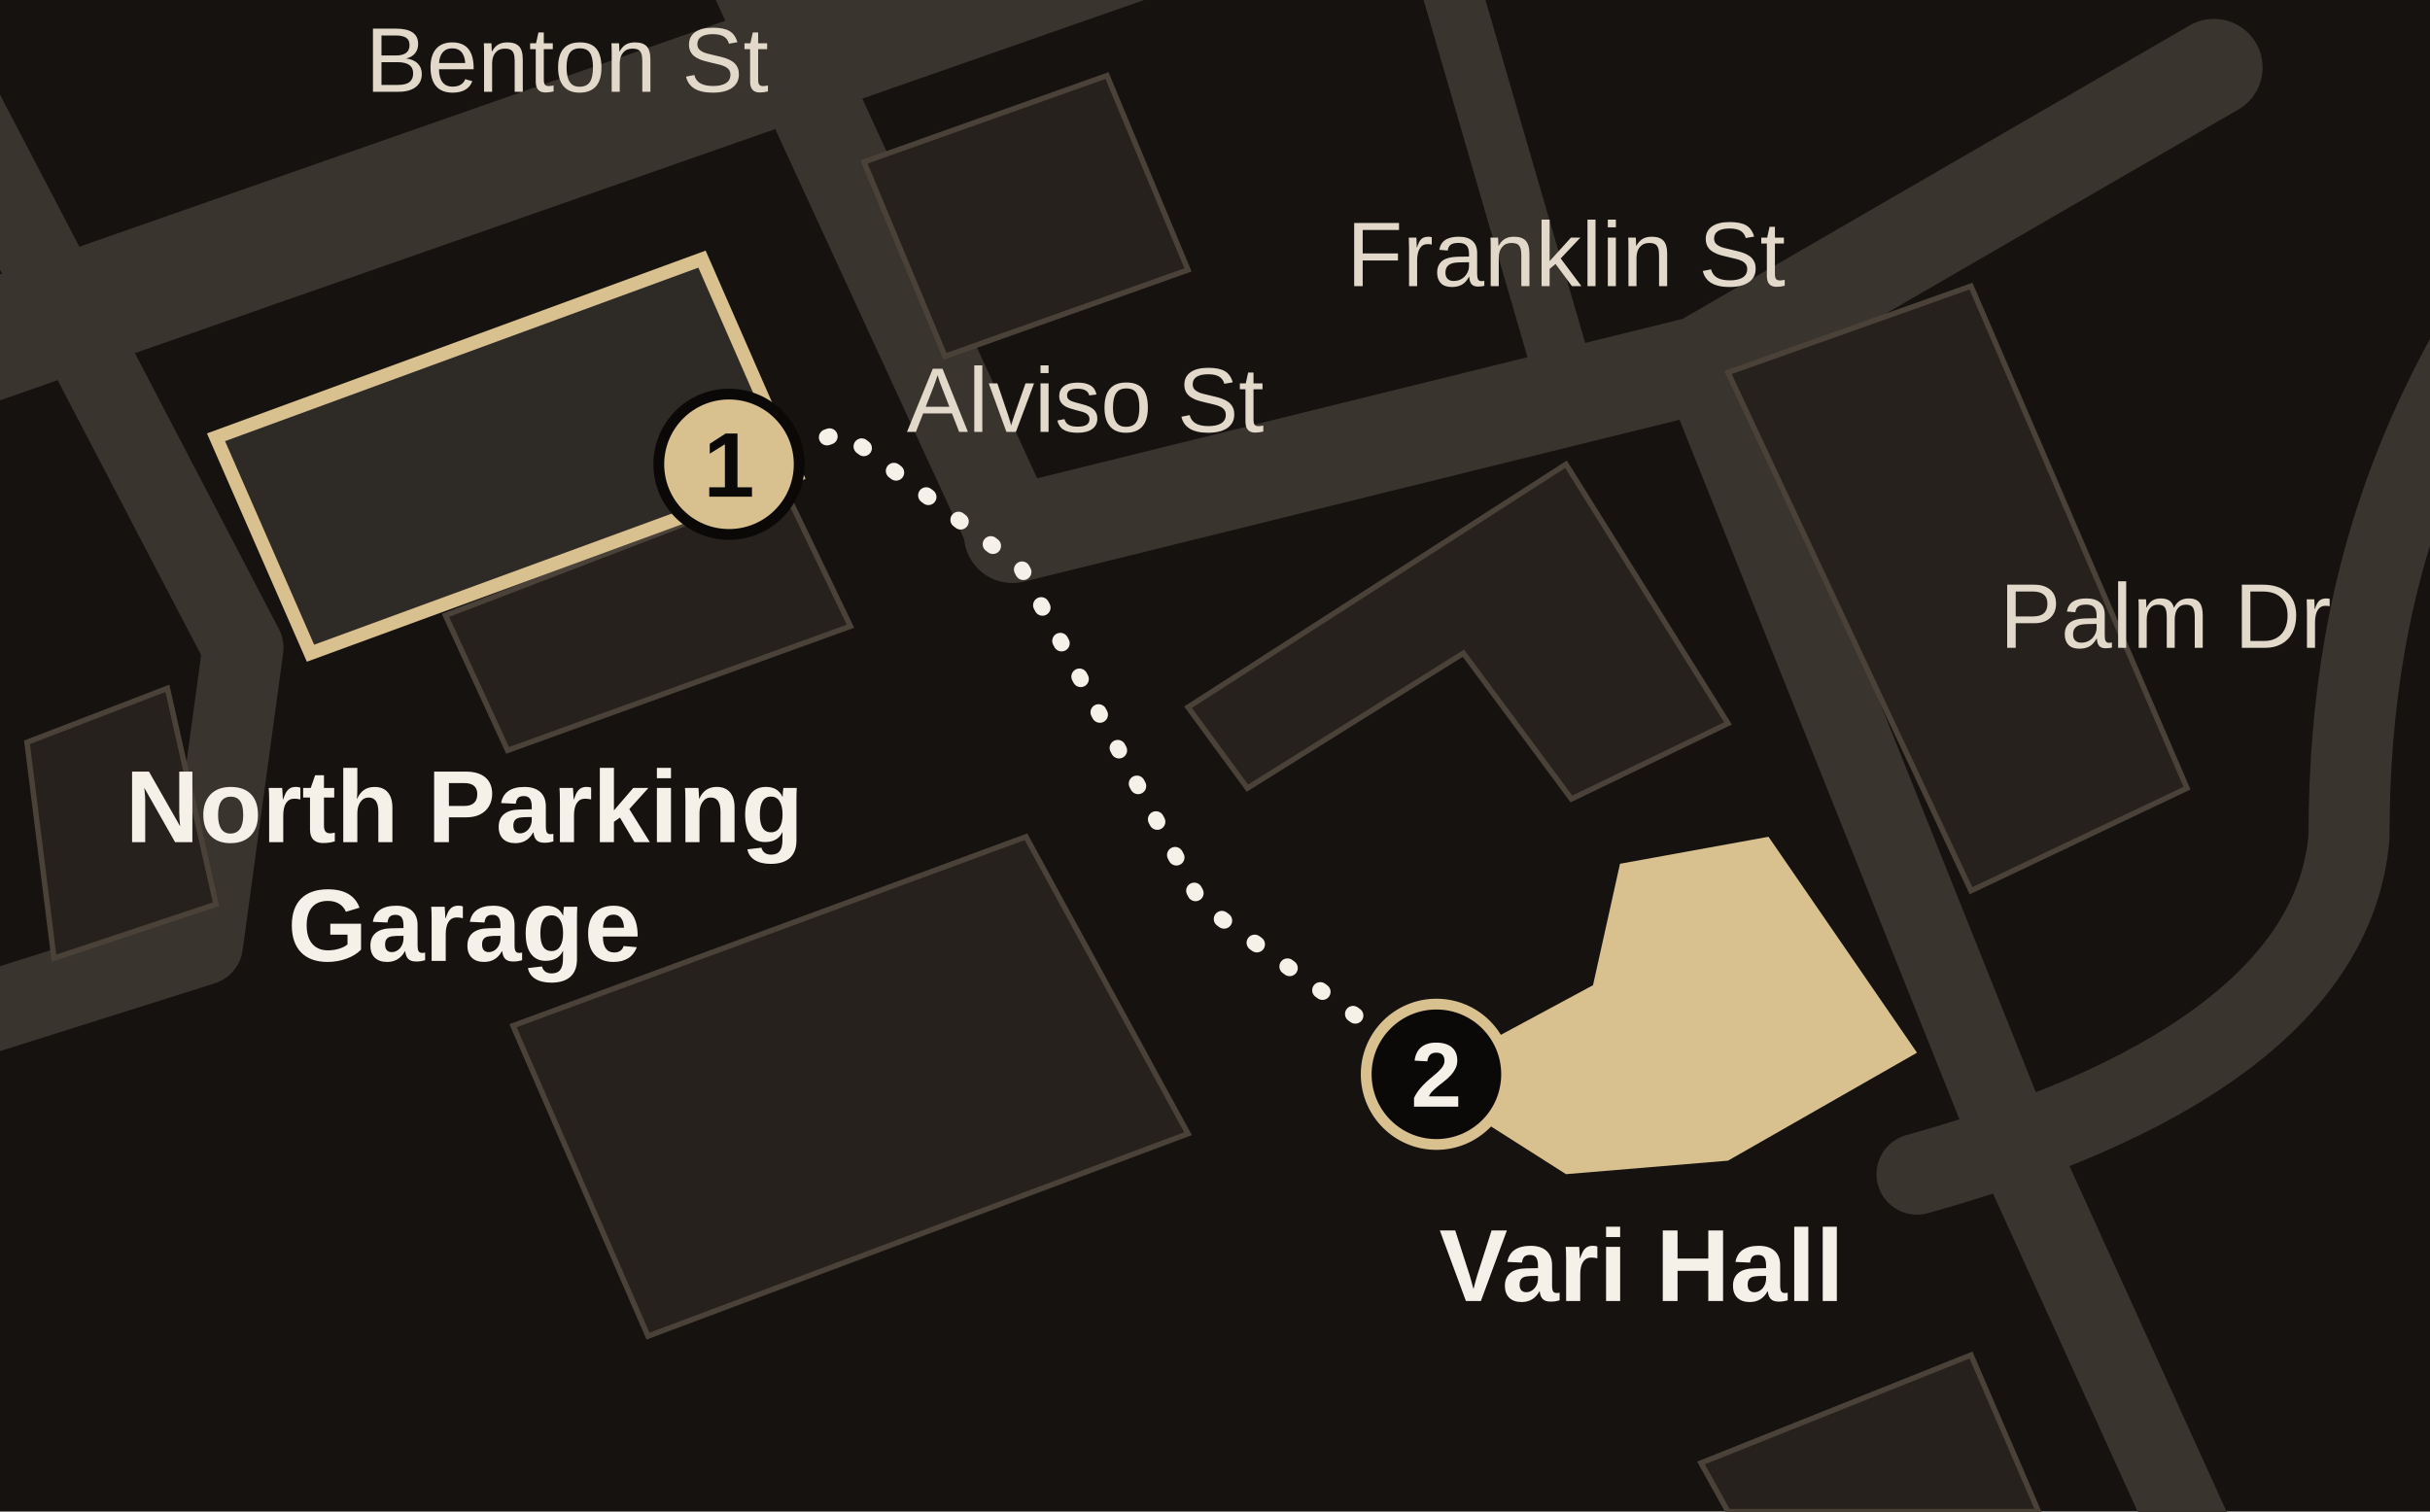
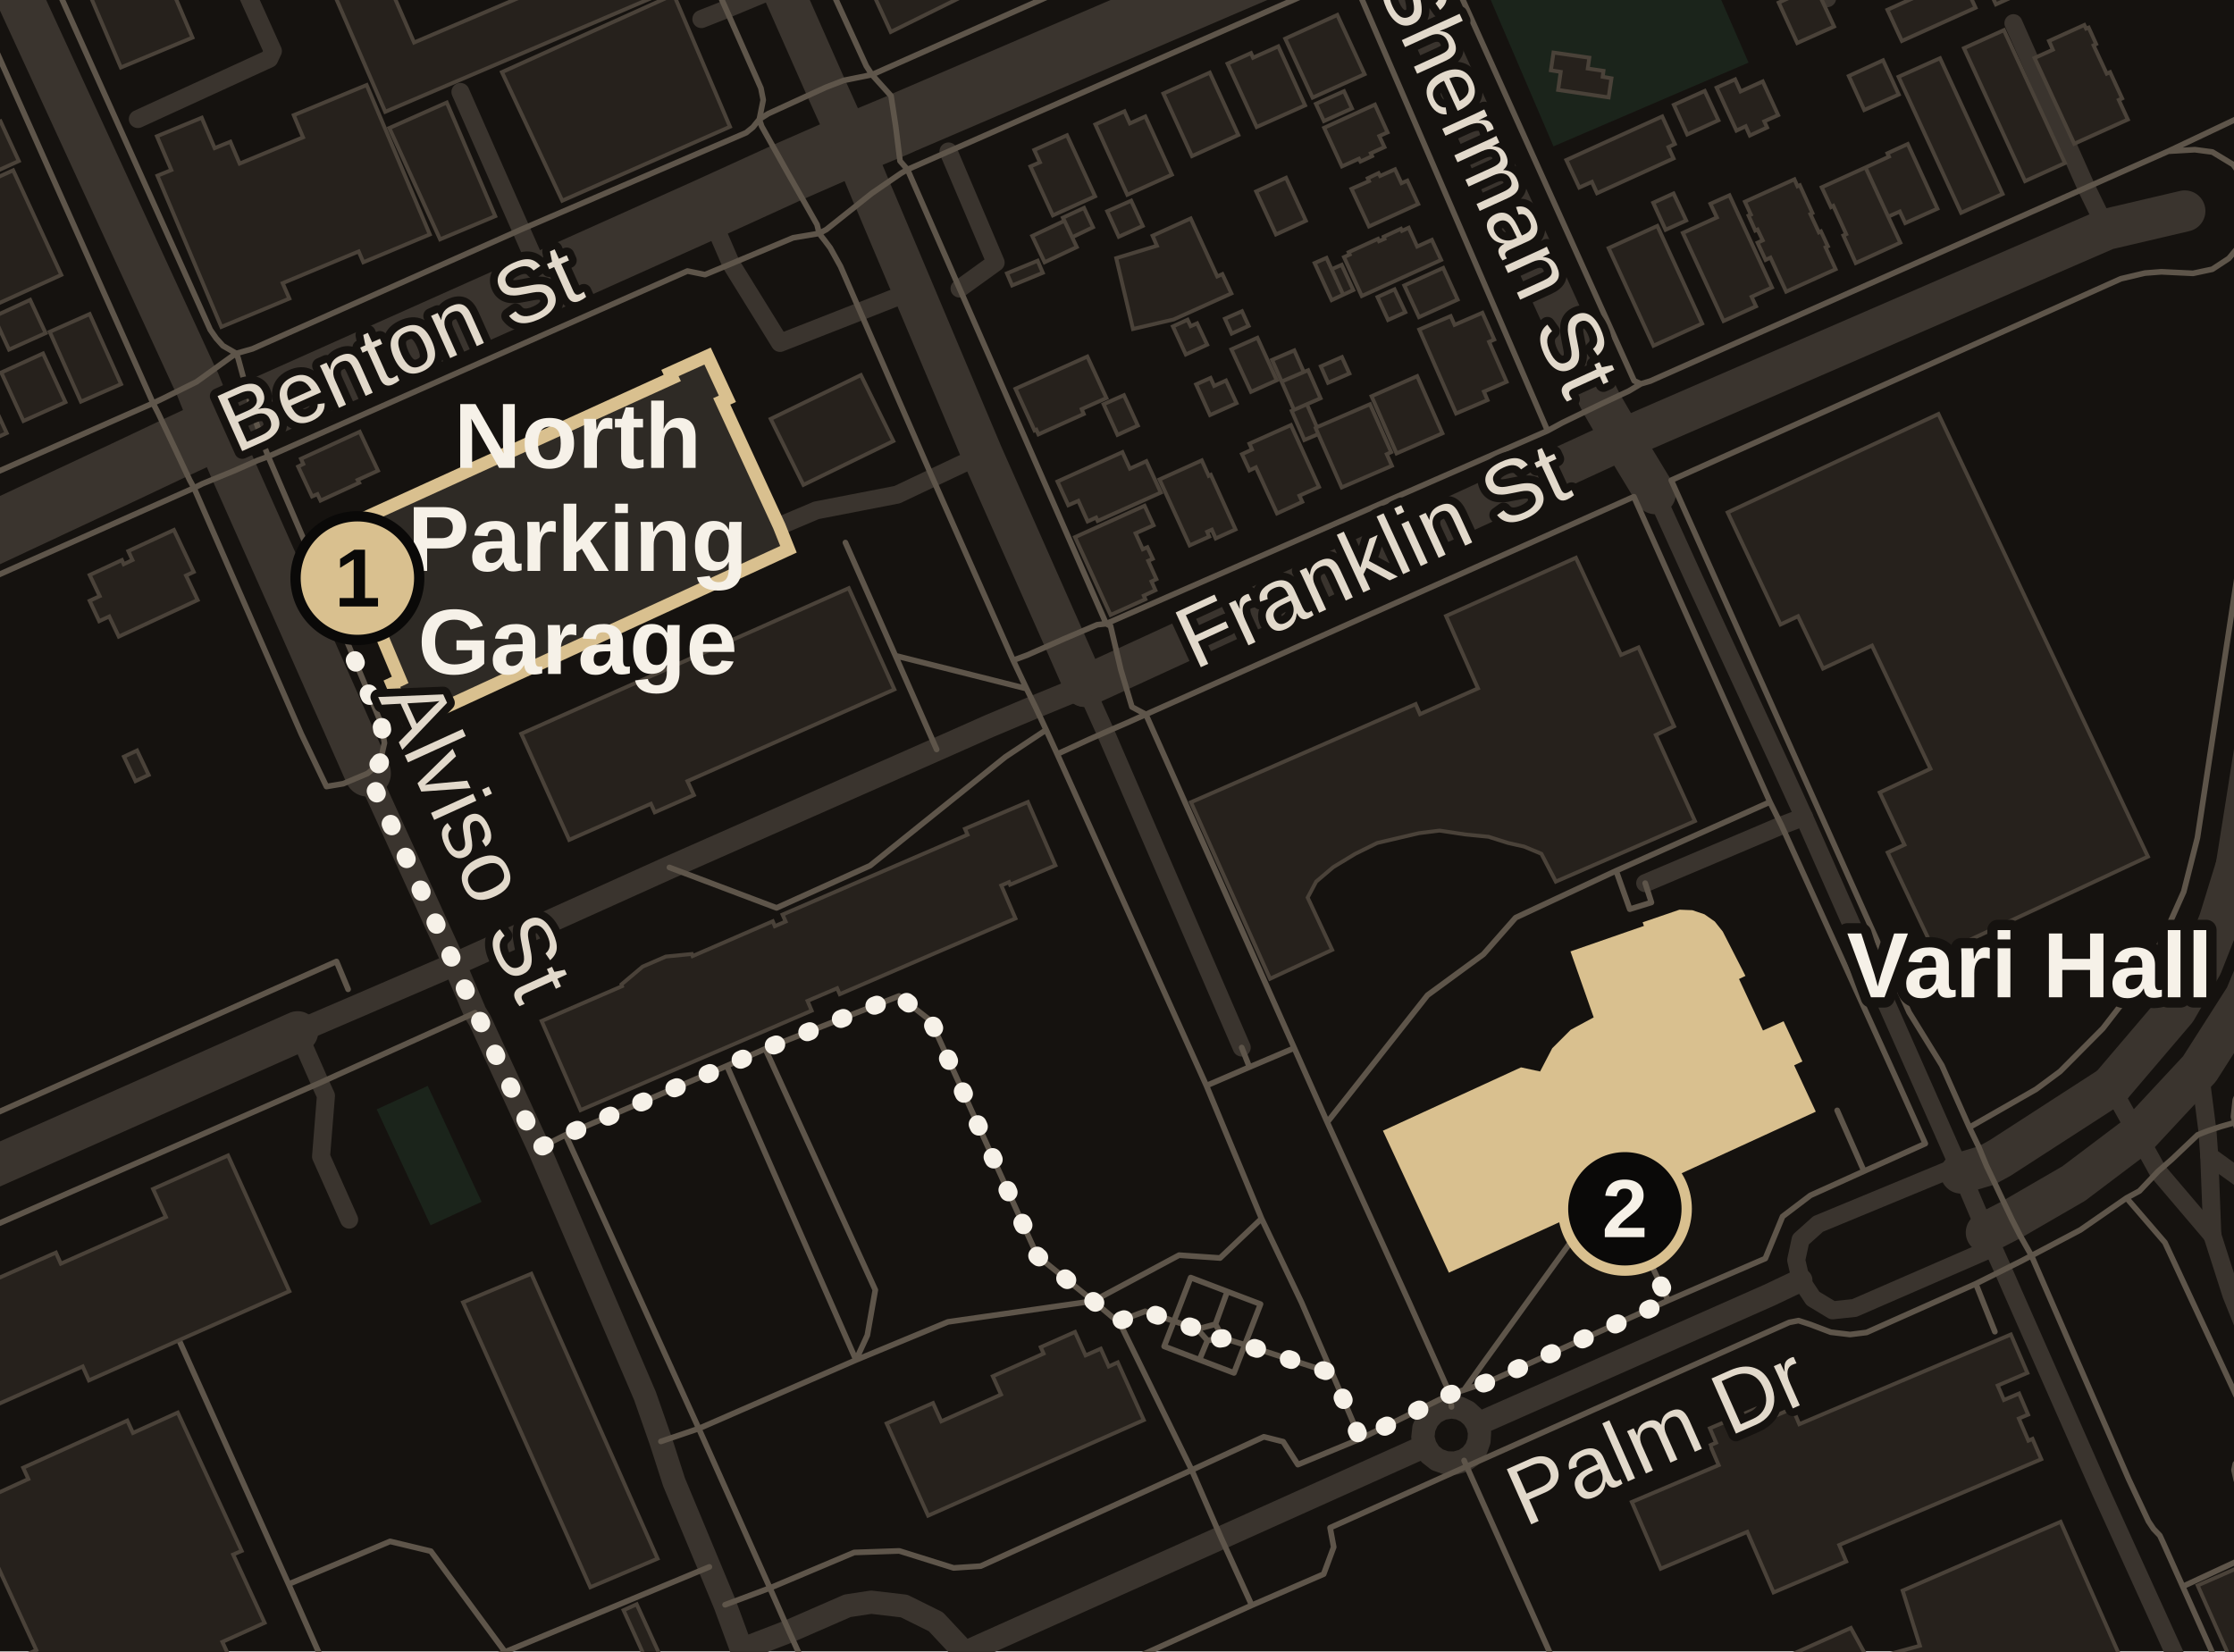
- <svg xmlns="http://www.w3.org/2000/svg" viewBox="60 90 900 560" role="img" aria-label="Map: park in or around the North Parking Garage on Alviso Street, then walk to Vari Hall" font-family="-apple-system, BlinkMacSystemFont, 'Helvetica Neue', Arial, sans-serif">
-   <rect x="60" y="90" width="900" height="560" fill="#15120f" />
+ <svg xmlns="http://www.w3.org/2000/svg" viewBox="0 0 867 641" role="img" aria-label="Map: park in or around the North Parking Garage, then walk the campus paths to Vari Hall" font-family="-apple-system, BlinkMacSystemFont, 'Helvetica Neue', Arial, sans-serif">
+   <rect width="867" height="641" fill="#15120f" />
+   <path d="M1016.7 288.0L1078.3 276.2L1267.6 395.7L1249.6 426.6L1253.4 428.9L1187.5 531.1L1074.5 580.5L921.1 478.8L929.5 464.8L922.8 452.4L919.0 440.3L919.4 425.6L922.9 413.0L931.9 392.5L1016.7 288.0ZM570.5 -18.8L645.1 -52.5L678.6 24.3L602.9 56.8L570.5 -18.8ZM146.2 430.6L167.1 475.6L186.9 466.5L166.0 421.5L146.2 430.6Z" fill="#1b241b" />
  <g fill="none" stroke="#3a342e" stroke-linecap="round" stroke-linejoin="round">
-     <path d="M40 222 L560 40" stroke-width="44" />
-     <path d="M30 100 L150 330 L135 440 L40 470" stroke-width="30" />
-     <path d="M330 60 L435 288" stroke-width="34" />
-     <path d="M435 288 L690 225 L880 115" stroke-width="36" />
-     <path d="M590 60 L640 232" stroke-width="22" />
-     <path d="M690 225 L800 500 L900 720" stroke-width="30" />
-     <path d="M1040 130 C960 220 930 300 930 400 C925 460 860 500 770 525" stroke-width="30" />
+     <path d="M629.6 170.5L435.0 260.0L421.0 266.4" stroke-width="16" />
+     <path d="M481.9 406.6L429.0 284.2L421.0 266.4" stroke-width="7" />
+     <path d="M760.0 452.6L705.6 475.1L698.8 481.2L697.1 489.1L698.9 496.9L703.6 504.0L711.2 508.6L719.7 507.7L773.5 484.3" stroke-width="7" />
+     <path d="M236.8 -152.2L212.2 -141.1L208.5 -139.5L152.1 -114.1L63.6 -74.3L7.1 -48.9L4.5 -47.8L-10.9 -40.8L-25.7 -34.2L-28.9 -32.7L-123.2 9.7L-161.0 26.7L-214.5 50.7L-267.9 74.7L-270.5 75.9L-287.0 83.3" stroke-width="16" />
+     <path d="M629.6 170.5L621.6 156.7L620.3 154.1L543.3 -15.2L542.0 -18.1L535.6 -31.9" stroke-width="16" />
+     <path d="M83.7 166.5L76.3 148.2L75.5 146.7L-3.3 -24.6L-10.9 -40.8" stroke-width="18" />
+     <path d="M642.4 191.6L629.6 170.5" stroke-width="16" />
+     <path d="M330.5 56.0L320.5 33.9L319.0 30.5L303.2 -5.3L279.2 -59.4L244.0 -136.3L236.8 -152.2L152.7 -337.6L143.6 -356.7L133.0 -379.0L124.9 -396.3L109.7 -428.3L68.5 -515.0L55.5 -540.9L49.3 -547.8L39.6 -554.2" stroke-width="16" />
+     <path d="M896.0 574.6L891.0 563.2L887.6 556.2L884.2 547.9L866.0 502.6L858.6 479.5" stroke-width="7" />
+     <path d="M858.6 479.5L857.4 448.7L856.7 439.0L853.6 414.9" stroke-width="7" />
+     <path d="M819.2 421.7L829.7 440.6L837.5 454.7L858.6 479.5" stroke-width="7" />
+     <path d="M114.0 235.2L126.6 229.7L138.7 224.4" stroke-width="7" />
+     <path d="M302.4 204.2L316.8 198.1L348.2 192.0L361.9 185.5L381.2 176.4" stroke-width="7" />
+     <path d="M115.5 400.5L124.2 420.3L126.5 425.3L124.6 448.9L135.5 473.4" stroke-width="7" />
+     <path d="M770.9 478.4L780.8 473.3L804.8 459.4L829.7 440.6L853.6 414.9L871.4 387.0L886.0 352.0L896.3 294.6L911.0 234.7L919.8 213.5L929.7 190.2" stroke-width="16" />
+     <path d="M946.7 344.0L926.3 306.8L911.2 300.7L896.3 294.6L875.2 290.0" stroke-width="7" />
+     <path d="M998.2 86.5L971.1 53.6L949.6 26.3L905.4 -27.1L874.1 -61.9" stroke-width="30" />
+     <path d="M867.9 336.1L861.3 357.5L854.5 374.7L844.5 392.0L819.2 421.7" stroke-width="16" />
+     <path d="M692.9 -102.2L668.9 -91.5L627.8 -73.1L608.2 -64.4L550.2 -38.4L535.6 -31.9L517.8 -24.2L350.5 47.6L347.6 48.9L330.5 56.0L305.6 66.9L302.8 68.2L274.5 81.1L211.2 109.5L98.1 160.0L83.7 166.5L67.8 173.9L48.8 182.9L-123.7 263.7" stroke-width="24" />
+     <path d="M757.8 -130.4L785.9 -111.8L864.1 -30.0L902.9 17.3" stroke-width="30" />
+     <path d="M700.1 317.1L691.4 320.4L638.5 342.8" stroke-width="7" />
+     <path d="M909.5 786.2L815.4 579.2L781.3 501.9L777.4 493.0L773.5 484.3L770.9 478.4L761.1 455.3L760.0 452.6L749.5 428.8L700.1 317.1L691.1 297.4L657.5 224.8L642.4 191.6" stroke-width="7" />
+     <path d="M-10.9 -40.8L-18.8 -57.9L-76.5 -188.4L-93.9 -231.0L-94.2 -231.7L-102.1 -250.6" stroke-width="18" />
+     <path d="M902.9 17.3L912.8 29.3L950.2 74.2L952.3 76.8L964.7 94.0" stroke-width="30" />
+     <path d="M-8.3 705.9L-22.9 678.1L-53.4 606.8L-67.3 575.0" stroke-width="24" />
+     <path d="M330.5 56.0L338.4 75.0L339.7 78.0L354.4 112.8L381.2 176.4L412.9 248.0L421.0 266.4" stroke-width="16" />
+     <path d="M142.7 300.2L114.0 235.2L90.7 182.8L83.7 166.5" stroke-width="18" />
+     <path d="M115.5 400.5L-80.2 487.4L-84.1 489.2L-102.3 497.7" stroke-width="16" />
+     <path d="M891.0 563.2L910.4 559.5L929.9 552.0L938.5 543.7L944.2 536.8L946.5 525.8L943.6 514.3L936.3 505.6L894.5 475.4L857.4 448.7" stroke-width="7" />
+     <path d="M847.9 81.9L817.6 89.0L629.6 170.5" stroke-width="16" />
+     <path d="M63.6 -74.3L69.8 -60.5L75.7 -47.3L105.9 19.8L104.5 22.8L53.5 46.2" stroke-width="7" />
+     <path d="M152.1 -114.1L158.5 -100.1L164.9 -86.5L177.4 -58.3L158.2 -49.0L155.9 -43.8L169.0 -17.6L177.9 -14.4" stroke-width="7" />
+     <path d="M177.9 -14.4L206.3 -27.1L239.7 -41.9L258.0 -49.7L279.2 -59.4" stroke-width="7" />
+     <path d="M668.9 -91.5L675.4 -76.8L709.1 -0.7" stroke-width="7" />
+     <path d="M694.5 -102.9L701.1 -88.1L722.6 -38.3" stroke-width="7" />
+     <path d="M817.6 89.0L809.7 72.8L781.4 9.0" stroke-width="7" />
+     <path d="M274.5 81.1L283.7 102.4L302.7 133.1L333.8 120.9L354.4 112.8" stroke-width="7" />
+     <path d="M178.7 35.7L202.2 89.1L211.2 109.5" stroke-width="7" />
+     <path d="M272.2 7.4L281.8 3.6L303.2 -5.3" stroke-width="7" />
+     <path d="M177.4 -58.3L212.0 -71.8" stroke-width="7" />
+     <path d="M964.7 94.0L945.9 113.9L915.3 150.1L895.5 186.3L891.6 197.5" stroke-width="16" />
+     <path d="M891.6 197.5L889.7 203.0L884.2 224.2L877.2 275.2L875.2 290.0" stroke-width="16" />
+     <path d="M875.2 290.0L872.1 309.7L867.9 336.1" stroke-width="16" />
+     <path d="M819.2 421.7L776.2 449.5L770.9 452.4L761.1 455.3" stroke-width="16" />
+     <path d="M372.4 112.0L386.4 101.9L368.1 58.8" stroke-width="7" />
+     <path d="M535.6 -31.9L525.0 -53.8L512.5 -82.0L508.4 -97.4L512.1 -115.0" stroke-width="7" />
  </g>
-   <g fill="#26211c" stroke="#4a4239" stroke-width="2">
-     <polygon points="225,318 350,270 375,322 248,368" />
-     <polygon points="250,470 440,400 500,510 300,585" />
-     <polygon points="70,365 122,345 140,425 80,445" />
-     <polygon points="500,352 640,262 700,358 642,386 602,332 522,382" />
-     <polygon points="700,228 790,196 870,382 790,420" />
-     <polygon points="690,632 790,592 815,650 700,650" />
-     <polygon points="380,150 470,118 500,190 410,222" />
+   <path d="M176.4 374.3L142.7 300.2M698.9 496.9L686.7 502.7L573.4 552.8M316.9 707.7L336.0 699.2L360.9 689.0L370.9 677.7L374.9 665.7L375.6 653.6L374.4 641.5L363.2 629.5L350.9 623.4L338.1 621.9L328.9 623.3L306.2 633.2L287.8 640.3M455.0 997.1L448.1 982.0L446.1 977.3L409.7 896.7L407.5 891.9L361.8 790.3L339.4 754.3L325.7 725.3L321.5 718.1L316.9 707.7L311.1 694.0L302.5 674.3L294.3 656.2L287.8 640.3L281.4 622.9L275.3 608.2L261.6 575.3L256.5 559.5L250.3 541.8L209.1 445.7L186.2 396.0L184.4 393.1L176.4 374.3M176.4 374.3L135.3 392.0L115.5 400.5M421.0 266.4L401.8 274.3L384.0 281.8L363.5 290.9L259.8 336.7L176.4 374.3M553.1 561.3L473.9 596.9L374.4 641.5M554.1 551.0L552.6 554.3L552.2 557.9L553.1 561.3L555.0 564.4L557.8 566.6L561.2 567.8L564.7 567.9L568.2 566.9L570.9 565.0L572.9 562.4L574.0 559.3L574.2 556.0L573.4 552.8L571.7 550.1L569.4 548.0L566.5 546.6L563.3 546.1L559.7 546.7L556.5 548.4L554.1 551.0M273.9 665.1L294.3 656.2M282.0 683.1L302.5 674.3M290.1 702.0L311.1 694.0" fill="none" stroke="#3a342e" stroke-width="9" stroke-linecap="round" stroke-linejoin="round" />
+   <path d="M527.9 558.5L503.7 568.5L498.0 559.6L490.5 557.7L462.5 570.6L380.6 607.9L370.1 608.6L349.0 602.0L331.5 602.6L298.8 616.4L281.4 622.9M562.8 541.2L568.2 539.5L577.9 536.3L647.4 504.8L685.1 488.5L691.8 472.2L702.6 464.0L723.4 454.6L747.2 443.9L736.7 420.4L691.4 320.4L686.9 311.3L627.2 338.0L588.2 356.2L575.7 370.4L554.0 386.3L515.1 435.6M630.6 469.2L647.4 504.8M568.2 539.5L575.4 529.4L613.1 477.2M713.0 431.0L723.4 454.6M256.5 559.5L271.2 554.5L332.2 527.9L367.9 513.1L424.3 505.0L433.8 513.0L435.0 514.4L462.5 570.6L473.9 596.9L485.8 623.1M410.3 292.7L468.2 421.4L489.6 473.0L505.1 505.5L517.0 533.0L527.9 558.5L562.8 541.2M489.6 473.0L473.5 488.3L457.6 487.2L424.3 505.0L402.6 487.5L361.3 396.3L348.9 386.6L297.0 407.1L282.1 413.7L219.5 440.5L209.1 445.7M-48.3 689.2L-22.9 678.1L-6.7 671.1M-50.9 696.0L-32.0 716.3L-22.8 727.4M69.5 520.2L112.0 614.9L129.6 654.8L116.3 660.7L119.6 665.9L126.7 677.5L147.6 723.6L160.6 753.1L156.1 758.9L156.5 766.0L165.0 786.1L170.5 799.8M325.7 725.3L343.7 717.8L383.2 698.4L392.9 678.6L396.9 663.3L485.8 623.1L513.7 611.0L517.6 600.5L516.2 593.0L569.2 569.2M383.2 698.4L391.9 709.0L396.1 713.0L401.0 716.6L426.2 729.7L451.6 752.5L483.2 756.1L487.9 780.4L490.0 785.0L495.2 792.9L515.4 812.2L549.7 833.8L573.9 838.5L593.5 851.0L618.8 905.9M112.0 614.9L151.4 598.3L167.2 602.1L196.0 641.2L152.6 659.8L129.6 654.8M196.0 641.2L275.3 608.2M152.6 659.8L150.2 667.9L126.7 677.5M119.6 665.9L16.1 708.9M697.2 858.3L696.0 853.2L569.2 569.2L568.2 566.9M1648.6 644.6L1657.7 628.2L1658.4 625.2L1657.4 622.7L1654.6 620.5L1649.3 617.1L1460.3 497.8L1448.9 489.9L1211.6 340.9L1115.2 277.1L1101.2 266.2L1077.5 246.6L1046.3 218.4L1020.9 191.0L998.2 163.5L993.0 160.1L985.0 159.6L978.5 161.3L971.3 167.3L956.9 183.5L942.1 205.3L934.5 219.9L926.3 239.5L919.0 261.3L911.2 300.7L907.4 330.8L904.3 348.0L900.4 361.7L891.3 384.3L881.2 403.9L870.5 420.1L867.5 426.9L866.8 433.5L867.4 435.7L868.7 440.0L875.2 447.5L900.8 467.5L898.0 471.3M891.6 479.5L888.9 488.4L886.9 497.4L887.7 502.7L904.5 543.0M899.0 547.6L904.5 543.0L910.5 541.0L927.2 535.7L930.4 532.4L931.6 528.5L931.6 524.0L929.9 519.8L888.9 488.4M891.6 479.5L894.5 475.4L898.0 471.3M899.0 547.6L887.6 556.2L881.4 560.7M881.4 560.7L877.1 562.6L869.7 565.9L867.5 568.2L867.0 570.6L867.9 574.6L879.4 600.8L927.2 710.1L934.9 727.6M867.4 435.7L861.8 437.3M861.8 437.3L856.7 439.0L852.9 440.5M843.0 449.9L837.5 454.7L830.3 462.3M852.9 440.5L843.0 449.9M830.3 462.3L825.3 465.0M825.3 465.0L840.2 482.3L870.8 548.1L874.7 557.5L877.1 562.6M825.3 465.0L807.4 477.4L788.4 487.4L784.4 489.5M784.0 479.6L788.4 487.4L826.2 574.3L833.8 590.5L835.8 593.5L838.2 596.0L839.5 598.8L847.1 615.8L895.2 723.5L914.9 767.7M879.4 600.8L847.1 615.8M439.3 274.4L444.7 277.3L502.3 406.8L515.1 435.6L547.0 505.8L562.8 541.2L563.3 546.1M468.2 421.4L484.9 414.2L502.3 406.8M569.2 569.2L694.4 513.3L698.0 512.6L702.6 514.1L710.5 517.1L718.0 518.0L724.4 517.2L766.8 498.3L774.2 516.9M784.0 479.6L780.8 473.3L770.9 452.4L767.9 445.1M767.9 445.1L764.3 437.6M632.1 151.8L636.8 149.0L640.5 147.9L809.7 72.8L841.5 58.7L851.8 58.1L858.6 59.0L866.7 63.9L871.7 70.9L875.1 77.2L874.1 83.5L870.5 93.7L865.0 100.3L858.6 104.5L851.1 106.1L838.8 105.5L832.4 106.0L823.1 108.2L648.6 186.4M899.8 31.1L841.5 58.7M118.9 422.6L-75.5 507.8L-70.6 518.8L-1.6 669.6L16.1 708.9L95.5 887.8L96.7 890.3M-6.7 671.1L-1.6 669.6M-48.3 689.2L-52.3 692.6L-57.1 699.2L-62.0 703.9L-65.7 706.9L-146.1 743.2M-15.1 -20.8L-19.0 -19.7L-117.1 24.3L-264.3 90.4L-267.9 92.5M-20.2 -22.1L-25.7 -34.2L-31.9 -48.8M-30.3 -53.2L-33.3 -51.7L-168.1 8.5L-222.4 32.7L-278.7 57.9L-283.5 59.8M126.7 305.3L116.9 284.8L75.3 189.4L73.6 186.3M73.6 186.3L67.8 173.9L61.5 160.6M63.4 154.6L76.3 148.2L89.6 138.6M126.7 305.3L133.2 304.2L142.7 300.2L147.4 296.2L149.2 288.4L147.9 280.7L126.6 229.7L104.1 177.2L102.1 172.0M78.5 187.8L90.7 182.8L100.0 178.7M92.4 139.0L91.7 137.2L86.5 134.2L83.9 131.3L81.6 128.0L15.1 -20.3L13.9 -24.4L13.7 -28.7L12.5 -33.0M102.1 172.0L98.1 160.0L92.4 139.0M-30.3 -53.2L-18.8 -57.9L-9.1 -62.6M-2.5 -61.5L4.5 -47.8L12.5 -33.0M298.2 44.1L320.5 33.9L327.5 31.2M295.6 49.0L305.6 66.9L317.1 87.2M320.7 89.1L338.4 75.0L349.6 67.3M345.8 37.2L347.6 48.9L349.3 62.5M244.5 -175.1L259.0 -143.3L336.2 25.6L338.4 29.0L345.8 37.2M545.1 -50.9L550.2 -38.4L554.3 -29.0M349.3 62.5L352.2 65.8L372.4 112.0L429.3 242.1L431.0 243.0M528.1 -11.8L542.0 -18.1L553.1 -23.2M342.0 798.7L361.8 790.3L373.6 785.3L451.6 752.5L459.6 742.5L464.6 732.7L467.4 721.7L455.8 691.4M219.5 440.5L271.2 554.5L298.8 616.4L306.2 633.2L336.0 699.2L343.7 717.8L373.6 785.3L420.9 891.7L458.7 977.5L470.5 1004.1M297.0 407.1L339.7 500.7L336.6 518.3L332.2 527.9L282.1 413.7M471.7 514.0L476.3 501.3M465.5 527.8L468.6 520.3M462.1 495.9L455.6 512.8L451.8 522.6L465.5 527.8L478.9 532.9L483.1 522.0L489.2 506.2L476.3 501.3L462.1 495.9M474.8 519.4L468.6 520.3L464.7 515.9M517.0 533.0L483.1 522.0L474.8 519.4L471.7 514.0L464.7 515.9L455.6 512.8L444.4 509.0L433.8 513.0M606.3 164.1L621.6 156.7L632.1 151.8M431.0 243.0L435.0 260.0L439.3 274.4M425.8 242.5L412.9 248.0L398.6 254.3M784.4 489.5L777.4 493.0L766.8 498.3M627.2 338.0L632.5 352.9L640.9 350.3L638.5 342.8M-169.3 410.6L-133.0 491.9L-112.5 537.6L-53.0 670.4L-51.0 676.3L-50.5 683.9L-52.3 692.6L-50.9 696.0M-15.1 -20.8L-3.3 -24.6L11.5 -27.7M298.2 44.1L294.7 46.3L292.2 49.4L289.6 51.5L202.2 89.1L98.0 135.4L91.7 137.2L89.6 138.6M260.5 -44.1L281.8 3.6L295.3 34.2L296.2 38.8L294.7 46.3L295.6 49.0M11.5 -27.7L13.7 -28.7L16.2 -33.4L19.3 -37.9L69.8 -60.5L158.5 -100.1L218.1 -126.8L223.3 -126.7M61.5 160.6L59.4 156.5L-19.0 -19.7L-20.2 -22.1M-189.5 265.7L-184.9 264.2L59.4 156.5L63.4 154.6M-110.7 -222.5L-105.0 -218.6L-33.3 -51.7L-31.9 -48.8M131.0 417.2L124.2 420.3L118.9 422.6M406.0 283.3L390.2 293.8L337.7 336.0L301.4 352.4L259.8 336.7M437.1 280.7L429.0 284.2L422.9 286.9M686.9 311.3L634.1 192.8L444.7 277.3L437.1 280.7M393.2 256.3L398.6 254.3M545.1 -50.9L540.6 -60.7M554.3 -29.0L556.6 -24.8L634.2 147.8L636.8 149.0M761.9 -103.7L753.9 -103.6L745.5 -101.5L740.8 -100.6L731.1 -100.0L722.1 -97.2L701.1 -88.1L675.4 -76.8L556.6 -24.8L553.1 -23.2M648.6 186.4L740.9 392.9L753.6 413.5L764.3 437.6M934.6 91.2L935.3 85.6L934.5 76.6L926.4 65.6L899.8 31.1L862.1 -12.7L839.6 -37.2L818.0 -58.0L771.7 -100.0L767.3 -102.5L761.9 -103.7M764.3 437.6L790.2 422.8L799.5 415.9L816.1 399.2L828.4 383.3L839.3 364.5L847.5 346.1L852.8 325.2L872.0 199.0L876.2 178.9L881.9 161.8L890.5 144.8L899.9 130.2L933.5 95.2L934.6 91.2M254.0 -58.7L258.0 -49.7L260.5 -44.1M223.3 -126.7L224.6 -124.7L254.0 -58.7M528.1 -11.8L524.4 -9.9L368.1 58.8L352.2 65.8L349.6 67.3M600.6 167.2L524.4 -9.9M425.8 242.5L429.3 242.1L600.6 167.2L606.3 164.1M327.5 31.2L338.4 29.0L507.6 -46.1L525.0 -53.8L540.6 -60.7M317.1 87.2L317.9 90.6L320.1 93.4L322.2 96.2L326.2 103.4L333.8 120.9L361.9 185.5L393.2 256.3M100.0 178.7L104.1 177.2L266.8 105.2L273.6 106.6L283.7 102.4L307.8 92.3L317.9 90.6L320.7 89.1M78.5 187.8L75.3 189.4L-169.6 298.2L-172.5 302.0M-91.8 472.3L130.6 373.2L135.1 384.0M484.9 414.2L481.9 406.6M184.4 393.1L131.0 417.2M422.9 286.9L410.3 292.7L406.0 283.3L401.8 274.3L398.4 267.3L393.2 256.3M328.1 210.6L347.5 254.5L363.5 290.9M347.5 254.5L398.4 267.3" fill="none" stroke="#5e554a" stroke-width="2.2" stroke-linecap="round" stroke-linejoin="round" />
+   <path d="M492.9 379.9L462.2 311.4L549.4 273.3L551.1 277.2L573.6 267.2L561.2 239.1L611.6 216.5L629.1 254.2L635.9 251.3L649.7 281.9L642.6 285.3L657.8 318.7L603.8 342.2L598.2 331.4L591.5 328.6L585.3 327.2L577.7 324.8L568.7 323.9L558.7 322.4L550.7 323.4L534.5 327.2L526.0 331.4L517.4 336.6L510.8 342.2L507.5 348.4L517.0 368.7L492.9 379.9ZM-24.0 506.5L-5.6 547.2L32.1 530.4L34.5 535.8L69.5 520.2L112.3 501.2L88.5 448.5L59.4 461.5L64.4 472.4L23.6 490.5L21.7 486.2L-24.0 506.5ZM584.8 807.3L580.2 812.5L582.6 818.0L571.2 823.0L568.5 817.0L553.2 823.6L545.5 806.1L534.2 811.0L526.9 794.4L532.4 792.0L529.5 785.4L518.8 790.1L507.5 764.2L526.5 755.9L522.5 746.8L534.3 741.7L538.3 750.7L544.1 748.2L546.0 752.5L560.3 746.3L545.0 711.6L540.9 713.4L525.4 678.1L569.1 659.2L626.1 789.4L614.3 794.5L584.8 807.3ZM247.1 622.7L286.5 709.3L278.0 713.2L276.7 710.5L198.7 745.4L196.2 740.1L186.5 744.4L184.3 739.6L163.4 749.0L153.7 727.7L174.2 718.5L172.0 713.6L199.2 701.5L258.9 674.7L255.4 667.0L262.9 663.7L256.9 650.4L254.1 651.7L242.0 625.0L247.1 622.7ZM24.0 715.8L83.6 849.5L94.4 844.8L97.1 850.7L124.3 838.7L123.7 833.2L131.9 829.4L115.5 794.4L123.0 790.9L119.0 782.5L114.7 772.9L107.5 776.0L71.4 695.0L24.0 715.8ZM206.2 494.4L255.2 605.0L229.1 616.1L179.7 505.5L206.2 494.4ZM-11.7 584.5L11.0 574.1L9.0 569.7L49.4 551.4L51.6 556.2L69.0 548.3L93.8 602.0L90.5 603.4L102.7 629.9L86.3 637.3L89.9 645.1L55.8 660.6L59.3 668.3L51.7 671.7L56.8 682.7L25.9 696.8L2.4 645.9L14.1 640.5L-11.7 584.5ZM877.0 583.1L896.0 574.6L980.5 536.9L1072.7 740.9L969.2 787.1L958.9 764.2L877.0 583.1ZM443.5 697.0L455.8 691.4L497.3 673.8L486.3 648.3L431.8 671.2L427.8 662.8L414.2 668.9L418.7 679.3L405.1 685.6L415.4 708.6L429.1 702.2L434.1 712.5L447.8 706.4L443.5 697.0ZM360.2 588.3L443.9 551.2L433.8 528.8L430.3 530.4L427.2 523.5L421.3 526.1L417.2 517.0L403.9 522.9L405.0 525.4L385.3 534.2L388.5 541.3L365.3 551.7L362.1 544.6L344.1 552.5L360.2 588.3ZM78.3 45.7L83.3 57.5L89.4 55.0L93.0 63.5L117.6 53.3L114.0 44.7L142.3 33.0L166.8 91.0L141.0 101.8L139.2 97.6L109.7 109.9L112.3 115.9L85.9 126.9L61.1 68.2L66.5 66.0L60.9 52.9L78.3 45.7ZM-61.5 354.6L-43.1 346.5L-6.4 428.0L-24.7 436.2L-25.7 434.0L-29.3 435.6L-62.0 363.3L-58.4 361.7L-61.5 354.6ZM51.8 -39.2L74.7 14.6L46.9 26.2L24.0 -27.5L51.8 -39.2ZM124.4 194.3L123.2 191.8L121.1 192.7L115.7 181.1L117.7 180.1L116.8 178.1L139.6 167.6L146.7 182.7L138.8 186.3L139.4 187.4L124.4 194.3ZM194.8 28.0L261.5 -2.1L283.3 49.2L218.2 77.9L194.8 28.0ZM311.8 188.2L299.1 162.6L334.1 145.6L346.7 171.2L311.8 188.2ZM173.4 39.8L192.2 83.9L170.8 92.9L151.1 49.7L173.4 39.8ZM156.5 -67.1L129.5 -55.5L160.7 16.5L246.0 -19.9L240.1 -33.2L257.0 -40.4L264.4 -23.4L262.1 -22.4L268.6 -7.5L149.5 43.4L102.2 -65.8L148.5 -85.6L156.5 -67.1ZM670.5 198.9L752.3 160.7L833.6 332.5L751.5 370.9L732.6 330.9L739.1 327.9L729.5 307.6L749.2 298.4L726.5 250.6L707.5 259.5L697.8 239.2L691.0 242.4L670.5 198.9ZM-84.5 276.4L-68.1 269.2L-57.1 293.8L-61.1 295.6L-55.4 308.5L-67.8 313.9L-84.5 276.4ZM-62.6 266.2L-46.2 258.8L-34.7 283.9L-38.7 285.7L-34.0 295.9L-46.5 301.5L-62.6 266.2ZM-33.0 254.3L-16.1 246.8L-1.6 279.2L-18.5 286.7L-33.0 254.3ZM34.8 223.2L47.3 217.4L48.0 219.0L51.4 217.4L49.8 213.9L67.5 205.7L75.2 222.0L72.2 223.4L76.7 232.9L46.1 247.1L42.4 239.3L38.5 241.1L34.8 233.2L38.7 231.4L34.8 223.2ZM48.1 293.7L53.2 291.3L57.7 300.8L52.6 303.2L48.1 293.7ZM0.5 144.6L16.7 137.2L25.4 156.1L9.1 163.4L0.5 144.6ZM-80.4 -64.4L-57.5 -74.3L-54.6 -67.8L-58.7 -66.1L-56.4 -60.7L-59.3 -59.5L-55.5 -51.0L-71.5 -44.1L-75.8 -54.1L-77.0 -53.6L-78.1 -56.0L-76.9 -56.5L-80.4 -64.4ZM-42.5 77.2L-48.3 79.8L-45.1 86.8L-50.8 89.4L-58.3 73.2L-46.8 67.9L-42.5 77.2ZM-81.2 90.2L-59.3 80.2L-53.4 93.1L-60.7 96.5L-59.2 99.7L-59.8 100.0L-56.9 106.3L-70.1 112.3L-73.0 105.9L-73.8 106.3L-81.2 90.2ZM-79.2 24.2L-70.2 20.1L-71.9 16.3L-62.7 12.2L-50.6 38.5L-68.8 46.8L-69.6 45.1L-71.5 45.9L-78.2 31.4L-76.2 30.6L-79.2 24.2ZM-50.6 5.1L-23.5 -7.3L-14.8 11.4L-42.0 23.7L-50.6 5.1ZM-53.7 47.1L-23.3 33.3L-22.9 34.0L-11.2 28.7L-10.2 30.8L-11.2 31.2L-7.3 39.6L-5.8 39.0L-4.8 41.2L-13.6 45.2L-12.8 46.9L-46.7 62.3L-53.7 47.1ZM-24.8 58.5L0.2 47.1L7.3 62.5L-19.7 74.8L-20.1 74.0L-30.6 78.8L-34.7 70.0L-23.5 65.0L-23.8 64.3L-22.5 63.7L-24.8 58.5ZM-26.4 118.1L-23.2 116.7L-34.0 93.2L-37.1 94.6L-40.7 86.9L5.1 66.1L23.8 106.7L-22.0 127.5L-26.4 118.1ZM-2.4 122.9L11.7 116.4L17.7 129.3L3.5 135.7L-2.4 122.9ZM-20.1 135.8L-7.6 130.1L-1.5 143.5L-13.9 149.1L-20.1 135.8ZM-32.1 153.6L-20.7 148.4L-16.9 156.5L-5.2 151.2L2.6 168.1L-20.6 178.6L-32.1 153.6ZM-57.0 167.8L-39.2 159.6L-28.3 183.2L-33.9 185.7L-33.3 186.9L-38.6 189.3L-39.2 188.1L-46.2 191.3L-57.0 167.8ZM-86.6 181.9L-78.9 178.4L-76.0 184.6L-69.9 181.8L-72.7 175.6L-65.9 172.5L-55.2 195.7L-61.7 198.7L-60.8 200.8L-67.2 203.7L-68.2 201.6L-75.9 205.1L-86.6 181.9ZM476.4 24.7L485.5 20.6L486.3 22.4L496.1 18.0L506.5 40.9L487.7 49.3L476.4 24.7ZM451.5 36.3L469.5 28.2L480.6 52.4L462.6 60.6L451.5 36.3ZM429.7 82.0L439.0 77.9L443.5 87.7L434.2 91.9L429.7 82.0ZM425.1 48.3L436.4 43.2L438.5 47.9L444.5 45.2L454.8 67.8L437.5 75.6L425.1 48.3ZM401.4 58.2L414.1 52.5L425.0 76.2L408.6 83.6L399.9 64.6L403.6 63.0L401.4 58.2ZM416.1 92.1L413.1 85.7L412.5 84.5L420.7 80.7L424.2 88.2L416.1 92.1ZM400.6 91.6L413.1 85.7L416.1 92.1L417.9 95.9L405.4 101.8L400.6 91.6ZM390.8 106.1L402.7 101.2L404.7 105.9L392.8 110.8L390.8 106.1ZM462.1 84.8L472.4 107.3L474.4 106.4L477.9 113.9L455.5 124.0L439.7 127.7L433.2 100.2L449.0 95.4L447.3 91.5L462.1 84.8ZM429.4 154.5L419.8 158.8L420.6 160.7L403.0 168.6L402.2 166.8L401.5 167.1L394.1 150.9L422.0 138.4L429.4 154.5ZM428.3 156.9L436.2 153.4L441.6 165.2L433.7 168.8L428.3 156.9ZM475.4 123.7L482.0 120.8L484.6 126.5L478.0 129.5L475.4 123.7ZM455.2 126.7L460.9 124.1L462.1 126.6L464.6 125.5L468.5 133.8L460.2 137.6L455.2 126.7ZM477.9 135.6L488.0 131.1L495.5 147.6L485.5 152.1L477.9 135.6ZM464.2 149.2L469.8 146.7L471.2 149.8L475.8 147.7L479.9 156.5L469.6 161.1L464.2 149.2ZM482.0 176.3L485.9 174.5L484.9 172.2L501.0 165.0L511.9 189.0L504.3 192.4L505.4 194.8L495.6 199.3L487.4 181.4L484.9 182.6L482.0 176.3ZM450.0 186.1L466.4 178.7L469.1 184.7L469.9 184.3L479.5 205.5L471.8 209.0L470.3 205.6L468.5 206.4L469.3 208.3L461.7 211.7L450.0 186.1ZM417.2 208.5L444.2 196.3L447.7 203.9L440.7 207.0L443.5 213.2L445.3 212.4L447.4 216.9L445.6 217.7L448.8 224.8L446.9 225.7L448.4 229.1L443.9 231.2L444.5 232.6L431.0 238.7L417.2 208.5ZM410.4 186.9L435.6 175.5L438.5 181.9L444.9 179.0L450.5 191.2L426.0 202.2L425.4 200.9L422.1 202.4L418.5 194.4L414.6 196.1L410.4 186.9ZM210.2 396.3L241.4 382.8L241.2 382.1L249.4 375.2L258.4 371.3L268.5 370.3L268.8 371.1L299.9 357.6L300.7 359.5L304.9 357.7L303.7 355.0L375.5 324.0L374.5 321.7L398.9 311.3L409.6 335.9L392.0 343.4L391.6 342.4L388.6 343.7L394.1 356.5L325.9 385.9L324.9 383.6L313.4 388.5L315.0 392.3L225.3 430.9L210.2 396.3ZM19.3 128.8L34.8 121.9L47.0 149.1L31.4 155.9L19.3 128.8ZM487.5 74.3L499.1 69.0L506.8 85.7L495.2 91.0L487.5 74.3ZM602.9 20.4L616.8 22.4L616.2 26.6L622.3 27.5L622.0 29.8L625.4 30.4L624.3 37.8L604.7 34.9L605.7 27.9L601.9 27.3L602.9 20.4ZM634.2 -41.8L641.5 -45.1L643.9 -39.9L636.5 -36.6L634.2 -41.8ZM629.2 -31.0L644.5 -37.9L649.0 -28.1L633.7 -21.2L629.2 -31.0ZM685.7 -65.8L700.7 -72.6L718.1 -34.8L703.1 -28.0L700.2 -34.3L697.6 -33.1L686.2 -57.9L688.8 -59.1L685.7 -65.8ZM656.8 -44.5L658.2 -45.1L656.9 -47.9L672.9 -55.1L673.9 -53.0L674.8 -53.4L688.3 -24.3L668.2 -15.2L664.0 -24.5L665.7 -25.2L656.8 -44.5ZM690.3 1.0L704.5 -5.5L711.8 10.3L697.5 16.7L690.3 1.0ZM736.4 -17.7L760.2 -28.5L762.1 -24.5L769.1 -27.7L774.1 -16.7L768.7 -14.3L767.6 -16.8L765.9 -16.1L767.1 -13.5L743.3 -2.7L736.4 -17.7ZM732.5 3.8L761.1 -9.2L766.7 3.0L738.1 15.9L732.5 3.8ZM768.6 -11.4L780.3 -16.7L786.3 -3.6L774.6 1.7L768.6 -11.4ZM789.6 22.5L796.7 19.3L795.2 15.9L808.9 9.7L809.6 11.1L810.6 10.7L813.5 17.1L812.5 17.6L817.6 28.6L818.9 28.0L823.6 38.2L822.3 38.8L825.8 46.4L805.0 55.8L789.6 22.5ZM762.2 18.7L777.7 11.7L801.4 63.3L785.9 70.3L762.2 18.7ZM736.8 29.8L752.9 22.6L777.2 75.3L761.1 82.6L736.8 29.8ZM717.5 29.5L730.8 23.4L736.9 36.7L723.5 42.7L717.5 29.5ZM666.2 34.0L673.4 30.8L675.5 35.5L684.1 31.6L690.1 44.7L684.7 47.1L685.8 49.5L679.1 52.6L677.5 49.0L673.9 50.7L666.2 34.0ZM649.6 40.7L661.6 35.3L666.9 46.7L654.8 52.2L649.6 40.7ZM607.9 62.1L645.1 45.2L650.0 55.9L647.5 57.1L649.5 61.5L619.8 75.0L617.8 70.6L612.9 72.8L607.9 62.1ZM724.0 65.0L733.1 60.8L732.5 59.5L740.4 55.9L751.9 81.0L739.4 86.6L737.3 82.1L732.8 84.1L724.0 65.0ZM707.0 72.7L724.0 65.0L732.8 84.1L737.5 94.2L720.2 102.1L715.4 91.4L716.5 90.9L711.5 79.9L710.6 80.4L707.0 72.7ZM677.2 78.3L696.4 69.6L697.6 72.3L698.5 71.9L703.4 82.7L702.6 83.1L705.9 90.2L706.7 89.8L709.4 95.6L708.5 96.0L712.4 104.5L693.2 113.2L687.1 100.0L685.2 100.9L682.1 94.2L684.1 93.3L682.1 89.1L681.2 89.5L678.6 83.7L679.5 83.3L677.2 78.3ZM654.4 85.6L646.4 89.2L641.6 78.7L649.5 75.1L654.4 85.6ZM653.1 90.4L666.3 84.4L663.8 79.1L671.2 75.8L687.7 111.6L679.8 115.2L681.5 118.9L668.9 124.6L653.1 90.4ZM624.3 96.3L643.2 87.7L660.6 125.6L641.7 134.2L624.3 96.3ZM498.8 15.0L519.0 5.8L529.6 28.8L509.4 37.9L498.8 15.0ZM510.7 40.3L521.6 35.4L524.7 42.1L513.8 47.0L510.7 40.3ZM513.9 49.6L533.6 40.6L538.5 51.4L535.3 52.8L537.3 57.1L532.0 59.5L532.5 60.6L528.0 62.7L527.4 61.6L520.8 64.6L513.9 49.6ZM524.5 73.3L531.3 70.3L530.8 69.2L535.0 67.2L535.6 68.3L541.4 65.7L543.9 71.1L546.2 70.1L550.4 79.2L531.3 87.9L524.5 73.3ZM521.3 114.4L516.8 104.5L520.7 102.8L525.2 112.6L521.3 114.4ZM510.2 102.1L514.8 100.1L516.8 104.5L521.3 114.4L516.8 116.5L510.2 102.1ZM521.6 99.8L523.8 98.8L523.4 97.9L534.8 92.7L535.2 93.6L537.3 92.7L537.0 91.9L543.7 88.8L544.1 89.6L546.7 88.4L550.0 95.7L555.7 93.1L559.3 100.9L528.5 114.9L521.6 99.8ZM534.6 115.3L541.2 112.3L545.4 121.2L538.7 124.2L534.6 115.3ZM545.0 110.8L560.1 104.0L565.7 116.3L550.7 123.1L545.0 110.8ZM550.8 127.9L563.0 122.7L564.5 126.1L575.3 121.4L579.9 131.8L577.9 132.7L584.7 148.2L575.9 152.0L577.3 155.3L565.1 160.5L550.8 127.9ZM512.6 142.2L520.8 138.6L523.7 145.0L515.4 148.6L512.6 142.2ZM502.2 159.1L507.2 156.9L511.1 165.8L510.6 166.1L511.6 168.5L506.2 170.8L505.2 168.4L501.3 159.5L502.2 159.1ZM497.4 148.1L506.0 144.4L507.7 143.7L512.5 154.6L507.2 156.9L502.2 159.1L497.4 148.1ZM493.7 139.7L502.3 136.0L506.0 144.4L497.4 148.1L493.7 139.7ZM532.3 153.8L550.0 146.0L559.8 168.2L542.0 176.0L532.3 153.8ZM510.6 166.1L511.1 165.8L531.7 156.9L539.9 175.5L538.2 176.3L540.2 180.8L520.7 189.2L511.6 168.5L510.6 166.1ZM663.7 561.0L666.0 560.0L663.6 554.4L687.1 544.4L689.3 549.4L695.7 546.7L698.3 552.8L780.4 518.0L786.8 532.9L775.3 537.8L777.7 543.4L783.6 540.9L787.1 549.1L783.5 550.6L787.2 559.2L788.8 558.5L792.2 566.4L713.8 599.7L716.5 606.1L688.3 618.1L678.1 594.6L644.5 608.9L633.3 583.0L667.0 568.7L663.7 561.0ZM202.3 284.8L220.9 326.0L252.6 312.0L254.1 315.3L269.3 308.6L266.8 303.2L347.1 267.6L329.4 228.3L202.3 284.8ZM889.3 638.1L867.3 647.8L852.9 615.4L874.8 605.8L889.3 638.1ZM695.6 804.9L722.9 866.6L752.8 854.2L759.4 865.7L811.6 841.4L808.5 829.4L830.0 821.7L836.0 836.4L895.9 808.8L799.7 590.7L738.4 617.4L745.1 638.8L725.1 644.3L718.3 631.9L665.5 655.6L670.4 668.2L642.0 681.4L668.8 743.0L698.8 732.0L704.5 741.9L756.2 720.3L750.6 707.9L773.0 698.2L799.8 757.8L695.6 804.9ZM283.3 -123.8L345.7 12.4L505.7 -66.8L498.4 -84.9L497.7 -97.9L490.5 -105.6L477.9 -113.8L464.7 -97.6L368.4 -52.8L358.2 -56.7L341.6 -98.7L344.0 -105.6L408.6 -131.7L420.5 -150.7L387.3 -170.7L283.3 -123.8Z" fill="#26211c" stroke="#4a4239" stroke-width="1.5" />
+   <path d="M306.0 213.2L302.4 204.2L280.1 155.8L282.3 154.8L274.6 138.2L260.0 144.8L260.9 146.7L130.4 206.1L138.7 224.4L155.3 263.9L152.1 265.4L158.7 281.0L306.0 213.2Z" fill="#2e2a25" stroke="#d9c08f" stroke-width="5" />
+   <path d="M607.9 479.6L605.4 474.3L562.3 494.0L536.7 438.9L590.3 414.3L597.7 415.9L602.4 406.9L609.6 399.7L618.5 394.9L609.5 369.3L638.0 359.4L637.5 358.0L651.8 353.1L656.8 353.3L661.5 354.9L665.5 357.7L668.6 361.6L677.4 378.8L674.9 380.0L684.2 400.0L692.2 396.4L699.5 412.0L696.3 413.5L704.7 431.5L642.6 460.0L644.1 463.1L630.6 469.2L613.1 477.2L607.9 479.6Z" fill="#d9c08f" />
+   <path d="M138.7 224.4L126.6 229.7L147.9 280.7L149.2 288.4L147.4 296.2L142.7 300.2L176.4 374.3L184.4 393.1L186.2 396.0L209.1 445.7L219.5 440.5L282.1 413.7L297.0 407.1L348.9 386.6L361.3 396.3L402.6 487.5L424.3 505.0L433.8 513.0L444.4 509.0L455.6 512.8L464.7 515.9L468.6 520.3L474.8 519.4L483.1 522.0L517.0 533.0L527.9 558.5L562.8 541.2L568.2 539.5L577.9 536.3L647.4 504.8L630.6 469.2" fill="none" stroke="#f6f1e8" stroke-width="7" stroke-linecap="round" stroke-linejoin="round" stroke-dasharray="1 13" />
+   <g font-size="34" fill="#e2d9cb" text-anchor="middle" stroke="#15120f" stroke-width="6" paint-order="stroke" stroke-linejoin="round">
+     <text x="154.7" y="134.8" dy="12" transform="rotate(-24.1 154.7 134.8)">Benton St</text>
+     <text x="532.3" y="215.3" dy="12" transform="rotate(-24.7 532.3 215.3)">Franklin St</text>
+     <text x="159.6" y="337.3" dy="-16" transform="rotate(65.5 159.6 337.3)">Alviso St</text>
+     <text x="630.0" y="527.7" dy="44" transform="rotate(-23.9 630.0 527.7)">Palm Dr</text>
+     <text x="581.8" y="69.5" dy="12" transform="rotate(65.5 581.8 69.5)">Sherman St</text>
  </g>
-   <polygon points="140,252 320,186 355,266 175,332" fill="#2e2a25" stroke="#d9c08f" stroke-width="5" />
-   <polygon points="585,490 650,455 660,410 715,400 770,480 700,520 640,525" fill="#d9c08f" />
-   <path d="M338 262 L372 250 L438 300 L505 425 L592 488" fill="none" stroke="#f6f1e8" stroke-width="6" stroke-linecap="round" stroke-linejoin="round" stroke-dasharray="1 14" />
-   <g font-size="38" font-weight="600" text-anchor="middle">
-     <text x="668" y="572" fill="#f6f1e8">Vari Hall</text>
-     <text x="232" y="402" fill="#f6f1e8">North Parking</text>
-     <text x="232" y="446" fill="#f6f1e8">Garage</text>
+   <g font-size="36" font-weight="700">
+     <g fill="#f6f1e8" text-anchor="middle">
+       <text x="224.2" y="181.6">North</text>
+       <text x="224.2" y="221.6">Parking</text>
+       <text x="224.2" y="261.6">Garage</text>
+     </g>
+     <g fill="#f6f1e8" stroke="#15120f" stroke-width="8" paint-order="stroke" stroke-linejoin="round">
+       <text x="716.7" y="387.1">Vari Hall</text>
+     </g>
  </g>
-   <g font-size="34" fill="#e2d9cb" text-anchor="middle">
-     <text x="270" y="124">Benton St</text>
-     <text x="462" y="250">Alviso St</text>
-     <text x="640" y="196">Franklin St</text>
-     <text x="862" y="330">Palm Dr</text>
-   </g>
-   <g font-size="34" font-weight="700" text-anchor="middle">
-     <circle cx="330" cy="262" r="26" fill="#d9c08f" stroke="#0a0908" stroke-width="4" />
-     <text x="330" y="274" fill="#0a0908">1</text>
-     <circle cx="592" cy="488" r="26" fill="#0a0908" stroke="#d9c08f" stroke-width="4" />
-     <text x="592" y="500" fill="#f6f1e8">2</text>
+   <g font-size="32" font-weight="700" text-anchor="middle">
+     <circle cx="138.7" cy="224.4" r="24" fill="#d9c08f" stroke="#0a0908" stroke-width="4" />
+     <text x="138.7" y="235.4" fill="#0a0908">1</text>
+     <circle cx="630.6" cy="469.2" r="24" fill="#0a0908" stroke="#d9c08f" stroke-width="4" />
+     <text x="630.6" y="480.2" fill="#f6f1e8">2</text>
  </g>
</svg>
